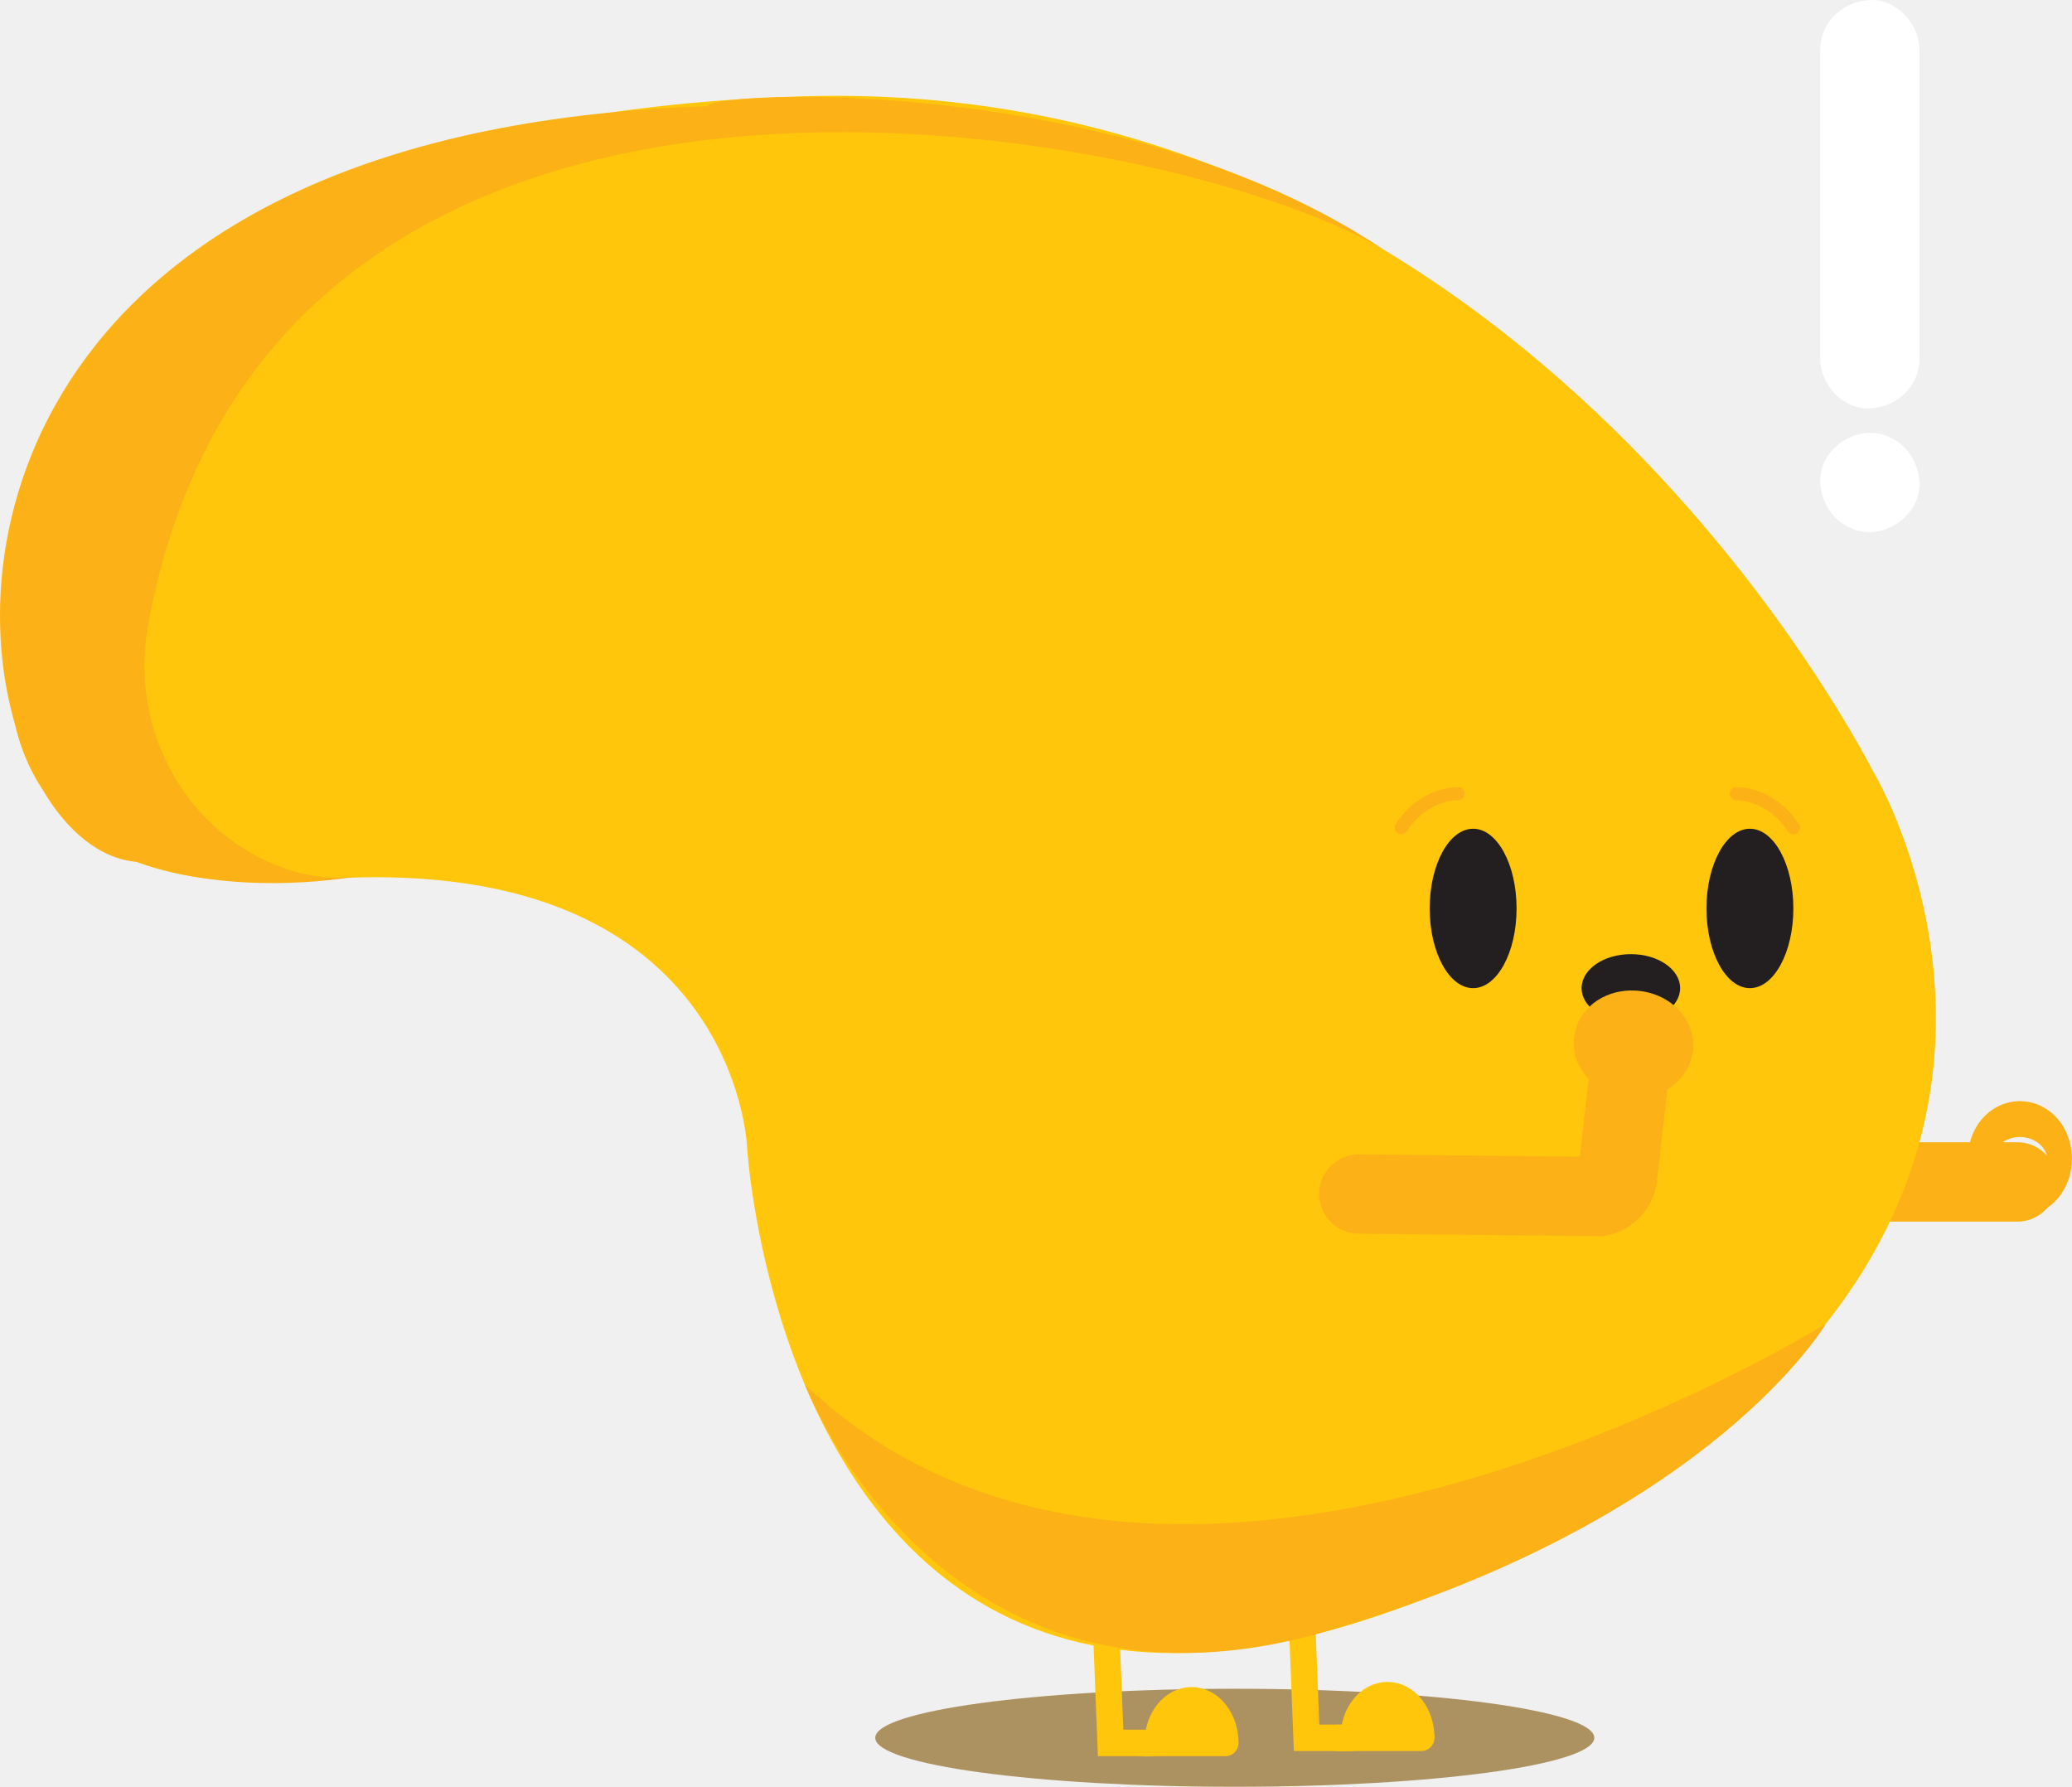
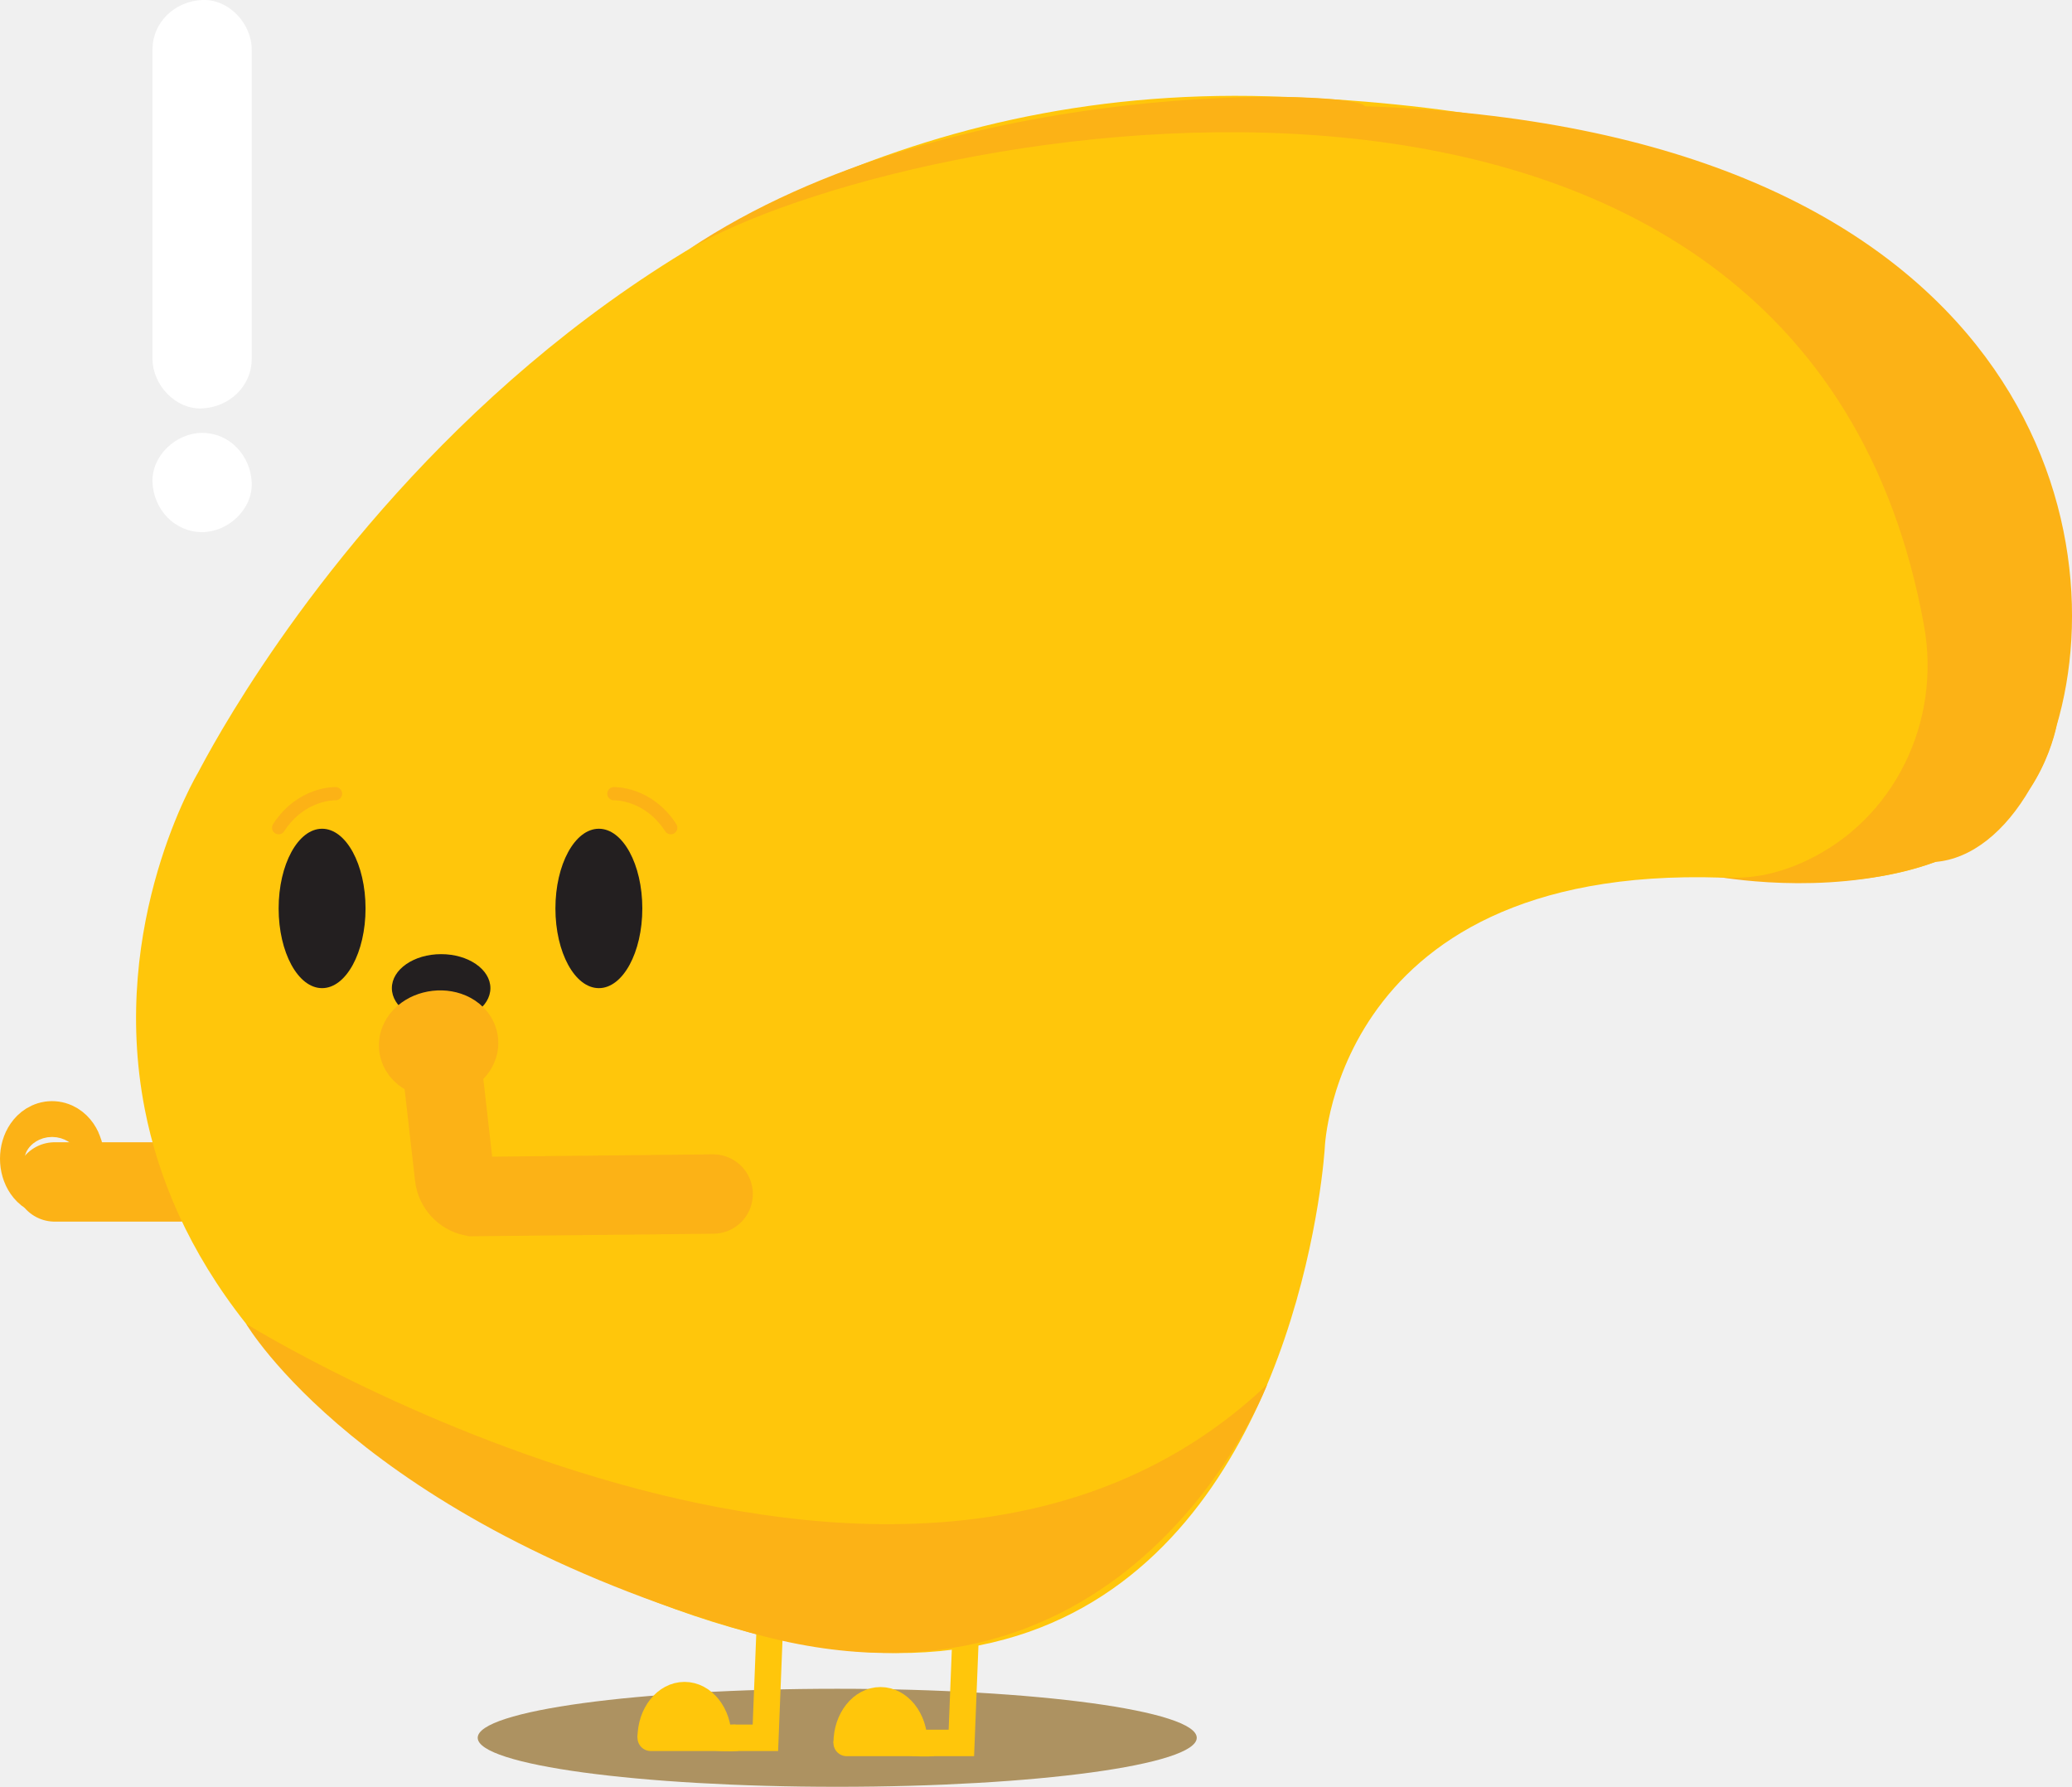
<svg xmlns="http://www.w3.org/2000/svg" id="Layer_2" data-name="Layer 2" viewBox="0 0 313.29 270.15">
  <defs>
    <style>
      .cls-1 {
        stroke-width: 12px;
      }

      .cls-1, .cls-2, .cls-3, .cls-4 {
        stroke-miterlimit: 10;
      }

      .cls-1, .cls-3 {
        stroke: #fcb216;
      }

      .cls-1, .cls-3, .cls-4 {
        fill: none;
        stroke-linecap: round;
      }

      .cls-5 {
        fill: #fff;
      }

      .cls-6, .cls-2 {
        fill: #ffc60b;
      }

      .cls-7 {
        fill: #fcb216;
      }

      .cls-8 {
        fill: #231f20;
      }

      .cls-2, .cls-4 {
        stroke: #ffc60b;
        stroke-width: 4px;
      }

      .cls-3 {
        stroke-width: 2px;
      }

      .cls-9 {
        fill: #936d2a;
        opacity: .72;
      }
    </style>
  </defs>
  <g id="confused_2" data-name="confused 2">
    <g>
-       <ellipse class="cls-9" cx="186.7" cy="262.74" rx="54.36" ry="7.41" />
+       <ellipse class="cls-9" cx="126.59" cy="262.74" rx="54.36" ry="7.41" />
      <g>
-         <polyline class="cls-4" points="167.16 244.04 167.93 263.52 185.27 263.52" />
-         <path class="cls-2" d="m185.27,263.52c0-3.56-2.29-6.45-5.11-6.45-1.41,0-2.68.72-3.6,1.87s-1.51,2.79-1.51,4.58" />
-         <path class="cls-2" d="m180.38,260.34c-.73,3.38-6.65,3.33-8.13,3.18" />
+         <polyline class="cls-4" points="146.13 244.04 145.36 263.52 128.02 263.52" />
+         <path class="cls-2" d="m128.02,263.52c0-3.56,2.29-6.45,5.11-6.45,1.41,0,2.68.72,3.6,1.87.93,1.17,1.51,2.79,1.51,4.58" />
+         <path class="cls-2" d="m132.9,260.34c.73,3.38,6.65,3.33,8.13,3.18" />
      </g>
      <g>
-         <path class="cls-1" d="m278.14,161.47l4.97,15.09c.42,1.28,1.61,2.14,2.96,2.14h18.95" />
-         <ellipse class="cls-1" cx="305.41" cy="175.19" rx="1.87" ry="2.71" />
+         <path class="cls-1" d="m35.14,161.47l-4.97,15.09c-.42,1.28-1.61,2.14-2.96,2.14H8.27" />
+         <ellipse class="cls-1" cx="7.87" cy="175.19" rx="1.87" ry="2.71" />
      </g>
-       <path class="cls-6" d="m283.36,116.85c.21.79-51.48-105.53-161.87-102.29C12.41,17.77,4.68,77.7,4.68,77.7c0,0-21.81,60.38,42.46,55.32,64.27-5.06,65.83,40.51,65.83,40.51,0,0,.79,13.37,6.1,28.92,10.07,29.5,36.42,66.87,104.53,35.75,25.38-11.6,41.93-24.76,52.45-38.03,8.74-11.03,13.32-22.13,15.34-32.47,5.51-28.24-8.03-50.84-8.03-50.84Z" />
+       <path class="cls-6" d="m29.92,116.85c-.21.79,51.48-105.53,161.87-102.29,109.08,3.21,116.81,63.14,116.81,63.14,0,0,21.81,60.38-42.46,55.32-64.27-5.06-65.83,40.51-65.83,40.51,0,0-.79,13.37-6.1,28.92-10.07,29.5-36.42,66.87-104.53,35.75-25.38-11.6-41.93-24.76-52.45-38.03-8.74-11.03-13.32-22.13-15.34-32.47-5.51-28.24,8.03-50.84,8.03-50.84Z" />
      <g>
-         <polyline class="cls-4" points="196.79 243.25 197.56 262.74 214.9 262.74" />
-         <path class="cls-2" d="m214.9,262.74c0-3.56-2.29-6.45-5.11-6.45-1.41,0-2.68.72-3.6,1.87s-1.51,2.79-1.51,4.58" />
-         <path class="cls-2" d="m210.02,259.55c-.73,3.38-6.65,3.33-8.13,3.18" />
+         <polyline class="cls-4" points="116.5 243.25 115.73 262.74 98.39 262.74" />
+         <path class="cls-2" d="m98.39,262.74c0-3.56,2.29-6.45,5.11-6.45,1.41,0,2.68.72,3.6,1.87.93,1.17,1.51,2.79,1.51,4.58" />
+         <path class="cls-2" d="m103.27,259.55c.73,3.38,6.65,3.33,8.13,3.18" />
      </g>
-       <path class="cls-7" d="m276.06,200.16s-99.17,61.53-154.36,9.18c0,0,20.6,54.22,78.84,37.31,58.24-16.91,75.53-46.49,75.53-46.49Z" />
+       <path class="cls-7" d="m37.23,200.16s99.17,61.53,154.36,9.18c0,0-20.6,54.22-78.84,37.31-58.24-16.91-75.53-46.49-75.53-46.49Z" />
      <g>
-         <path class="cls-7" d="m54.59,132.4c.05,0,.11-.02.16-.03-.05,0-.11.02-.16.03Z" />
-         <path class="cls-7" d="m2.35,109.79C-7.2,77.76,9.44,19.27,106.95,16.06c.53-2.35,62.27-5.08,102.24,21.67C176.75,18.59,40.78-7.31,22.38,94.6c-2.63,14.56,4.51,29.34,17.93,35.58,4.33,2.02,9.17,3.08,14.29,2.21-3.97.71-19.57,3-33.93-2.08-5.5-.45-10.59-4.62-14.34-11.12-2.54-3.9-3.58-7.59-3.98-9.41Z" />
-         <path class="cls-7" d="m54.75,132.37c.27-.05.54-.1.81-.16,0,0-.28.06-.81.16Z" />
+         <path class="cls-7" d="m258.69,132.4c-.05,0-.11-.02-.16-.03.05,0,.11.02.16.03Z" />
+         <path class="cls-7" d="m310.94,109.79c9.56-32.03-7.09-90.51-104.6-93.73-.53-2.35-62.27-5.08-102.24,21.67,32.44-19.14,168.41-45.04,186.82,56.88,2.63,14.56-4.51,29.34-17.93,35.58-4.33,2.02-9.17,3.08-14.29,2.21,3.97.71,19.57,3,33.93-2.08,5.5-.45,10.59-4.62,14.34-11.12,2.54-3.9,3.58-7.59,3.98-9.41Z" />
+         <path class="cls-7" d="m258.53,132.37c-.27-.05-.54-.1-.81-.16,0,0,.28.06.81.16Z" />
      </g>
-       <ellipse class="cls-8" cx="264.59" cy="137.35" rx="6.57" ry="12.05" />
-       <ellipse class="cls-8" cx="222.74" cy="137.35" rx="6.57" ry="12.05" />
-       <path class="cls-3" d="m220.47,120s-5.14-.19-8.6,5.14" />
-       <path class="cls-3" d="m262.55,120s5.14-.19,8.6,5.14" />
-       <ellipse class="cls-8" cx="246.59" cy="149.4" rx="7.45" ry="5.14" />
+       <ellipse class="cls-8" cx="48.7" cy="137.35" rx="6.57" ry="12.05" />
+       <ellipse class="cls-8" cx="90.55" cy="137.35" rx="6.57" ry="12.05" />
+       <path class="cls-3" d="m92.82,120s5.14-.19,8.6,5.14" />
+       <path class="cls-3" d="m50.73,120s-5.14-.19-8.6,5.14" />
+       <ellipse class="cls-8" cx="66.7" cy="149.4" rx="7.45" ry="5.14" />
      <g>
-         <path class="cls-1" d="m205.46,180.53l36.35.38c1.47-.31,2.59-1.54,2.76-3.04l2.42-21.24" />
-         <ellipse class="cls-1" cx="246.98" cy="157.87" rx="2.11" ry="3.04" transform="translate(62.21 385.43) rotate(-83.51)" />
+         <path class="cls-1" d="m107.83,180.53l-36.35.38c-1.47-.31-2.59-1.54-2.76-3.04l-2.42-21.24" />
+         <ellipse class="cls-1" cx="66.31" cy="157.87" rx="3.04" ry="2.11" transform="translate(-17.41 8.5) rotate(-6.49)" />
      </g>
-       <path class="cls-5" d="m275.22,7.51v46.74c0,3.92,3.45,7.68,7.5,7.5s7.5-3.3,7.5-7.5V7.51c0-3.92-3.45-7.68-7.5-7.5s-7.5,3.3-7.5,7.5h0Z" />
-       <path class="cls-5" d="m282.72,80.45c3.92,0,7.68-3.45,7.5-7.5s-3.3-7.5-7.5-7.5c-3.92,0-7.68,3.45-7.5,7.5s3.3,7.5,7.5,7.5h0Z" />
+       <path class="cls-5" d="m23.06,7.51v46.74c0,3.92,3.45,7.68,7.5,7.5s7.5-3.3,7.5-7.5V7.51C38.06,3.58,34.62-.18,30.56,0s-7.5,3.3-7.5,7.5h0Z" />
+       <path class="cls-5" d="m30.56,80.45c3.92,0,7.68-3.45,7.5-7.5s-3.3-7.5-7.5-7.5c-3.92,0-7.68,3.45-7.5,7.5s3.3,7.5,7.5,7.5h0Z" />
    </g>
  </g>
</svg>
